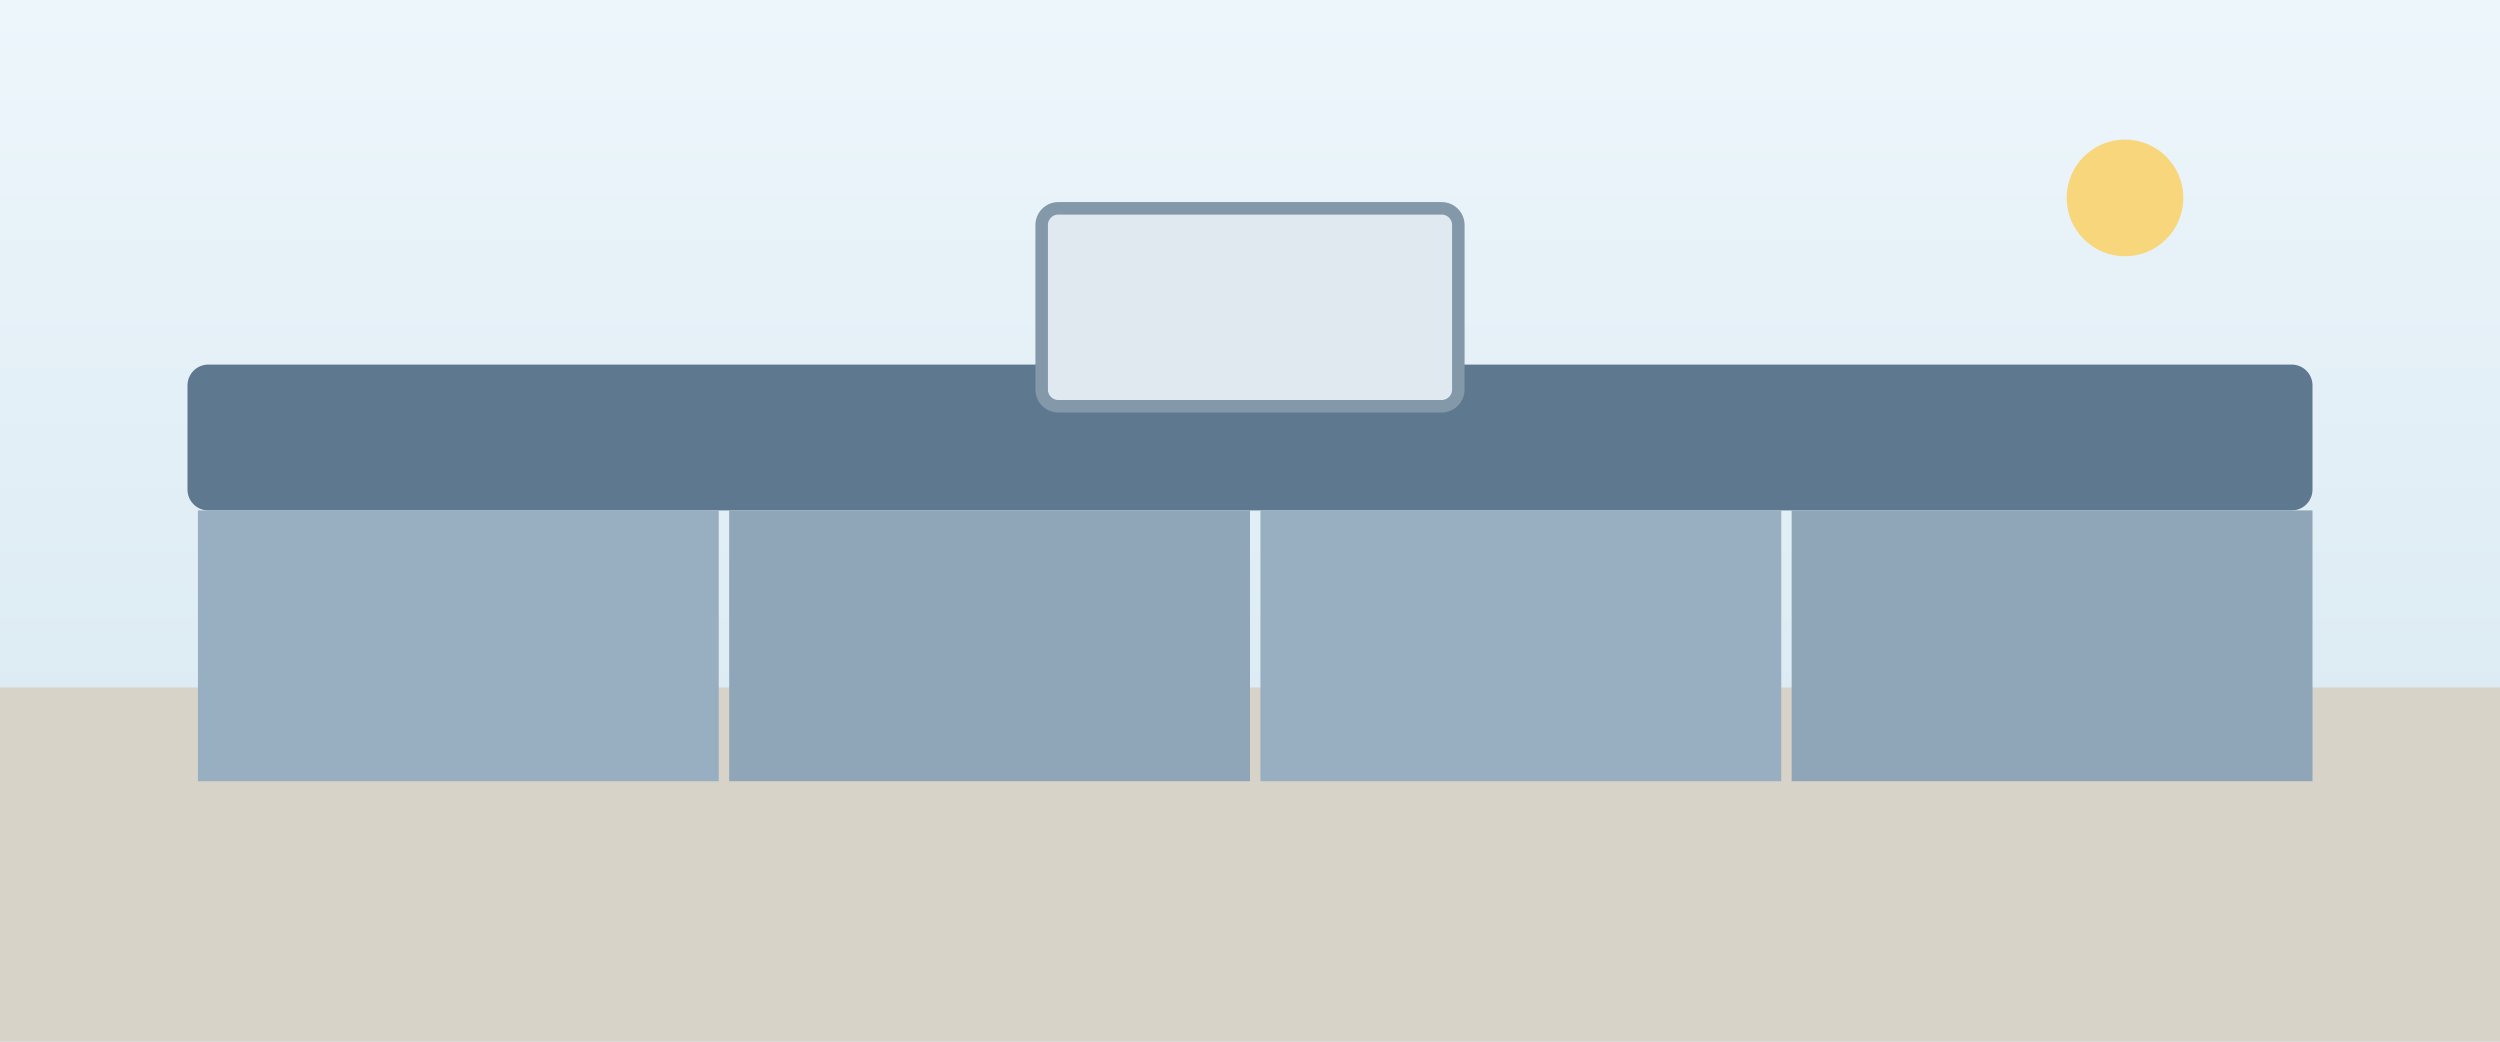
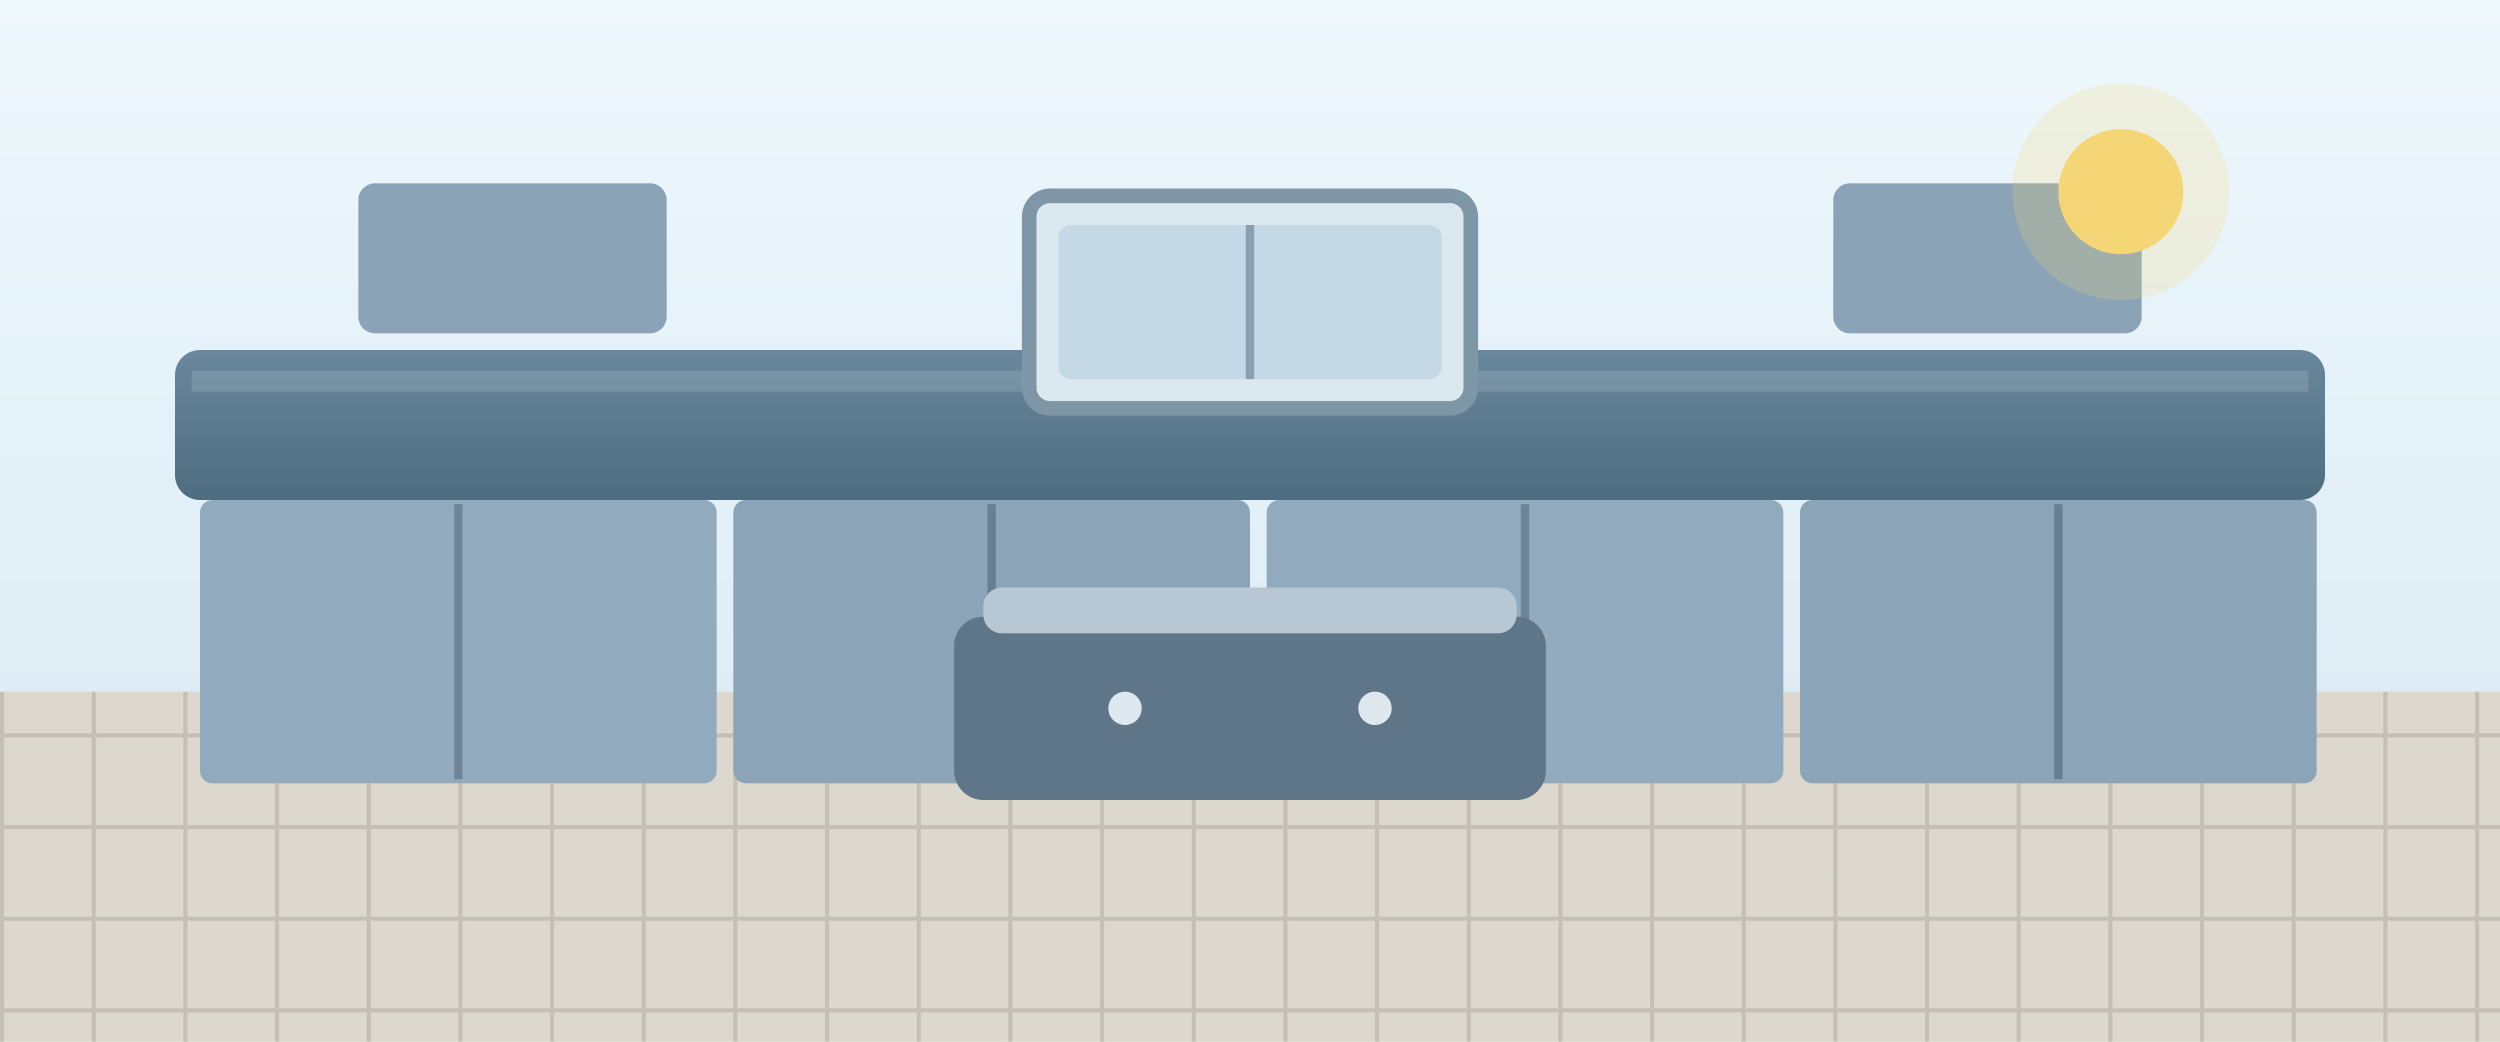
<svg xmlns="http://www.w3.org/2000/svg" viewBox="0 0 1200 500">
  <defs>
    <linearGradient id="wall" x1="0" y1="0" x2="0" y2="1">
-       <stop offset="0%" stop-color="#edf6fb" />
-       <stop offset="100%" stop-color="#d5e6f0" />
+       <stop offset="0%" stop-color="#eef8fd" />
+       <stop offset="100%" stop-color="#d6e7f1" />
    </linearGradient>
+     <linearGradient id="counter" x1="0" y1="0" x2="0" y2="1">
+       <stop offset="0%" stop-color="#6a889d" />
+       <stop offset="100%" stop-color="#4e6c80" />
+     </linearGradient>
+     <pattern id="tile" width="44" height="44" patternUnits="userSpaceOnUse">
+       <rect width="44" height="44" fill="#ddd8cd" />
+       <rect x="0" y="0" width="44" height="2" fill="#c5c0b5" />
+       <rect x="0" y="0" width="2" height="44" fill="#c5c0b5" />
+     </pattern>
  </defs>
  <rect width="1200" height="500" fill="url(#wall)" />
-   <rect y="330" width="1200" height="170" fill="#d8d3c8" />
-   <rect x="90" y="175" width="1020" height="70" rx="10" fill="#5d788f" />
-   <rect x="95" y="245" width="250" height="130" fill="#97afc0" />
-   <rect x="350" y="245" width="250" height="130" fill="#8ea6b8" />
-   <rect x="605" y="245" width="250" height="130" fill="#97afc0" />
-   <rect x="860" y="245" width="250" height="130" fill="#8ea6b8" />
-   <circle cx="1020" cy="95" r="28" fill="#f8d67c" />
-   <rect x="500" y="100" width="200" height="95" rx="8" fill="#dfe9ef" stroke="#8398a8" stroke-width="6" />
+   <rect x="0" y="332" width="1200" height="168" fill="url(#tile)" />
+   <rect x="84" y="168" width="1032" height="72" rx="12" fill="url(#counter)" />
+   <rect x="92" y="178" width="1016" height="10" fill="#8fa7b6" opacity="0.45" />
+   <g>
+     <rect x="96" y="240" width="248" height="136" rx="6" fill="#91aabd" />
+     <rect x="352" y="240" width="248" height="136" rx="6" fill="#8ba4b7" />
+     <rect x="608" y="240" width="248" height="136" rx="6" fill="#91aabd" />
+     <rect x="864" y="240" width="248" height="136" rx="6" fill="#8ba4b7" />
+     <line x1="220" y1="242" x2="220" y2="374" stroke="#6d8597" stroke-width="4" />
+     <line x1="476" y1="242" x2="476" y2="374" stroke="#667f92" stroke-width="4" />
+     <line x1="732" y1="242" x2="732" y2="374" stroke="#6d8597" stroke-width="4" />
+     <line x1="988" y1="242" x2="988" y2="374" stroke="#667f92" stroke-width="4" />
+   </g>
+   <rect x="458" y="296" width="284" height="88" rx="14" fill="#5f7588" />
+   <rect x="472" y="282" width="256" height="22" rx="9" fill="#b7c7d3" />
+   <circle cx="540" cy="340" r="8" fill="#dfe8ee" />
+   <circle cx="660" cy="340" r="8" fill="#dfe8ee" />
+   <rect x="494" y="94" width="212" height="102" rx="10" fill="#dce8ef" stroke="#7f96a6" stroke-width="7" />
+   <rect x="508" y="108" width="184" height="74" rx="6" fill="#c4d8e5" />
+   <line x1="600" y1="108" x2="600" y2="182" stroke="#8aa0ae" stroke-width="4" />
+   <rect x="172" y="88" width="148" height="72" rx="8" fill="#8aa3b6" />
+   <rect x="880" y="88" width="148" height="72" rx="8" fill="#8aa3b6" />
+   <circle cx="1018" cy="92" r="30" fill="#f5d676" />
+   <circle cx="1018" cy="92" r="52" fill="#f5d676" opacity="0.22" />
</svg>
